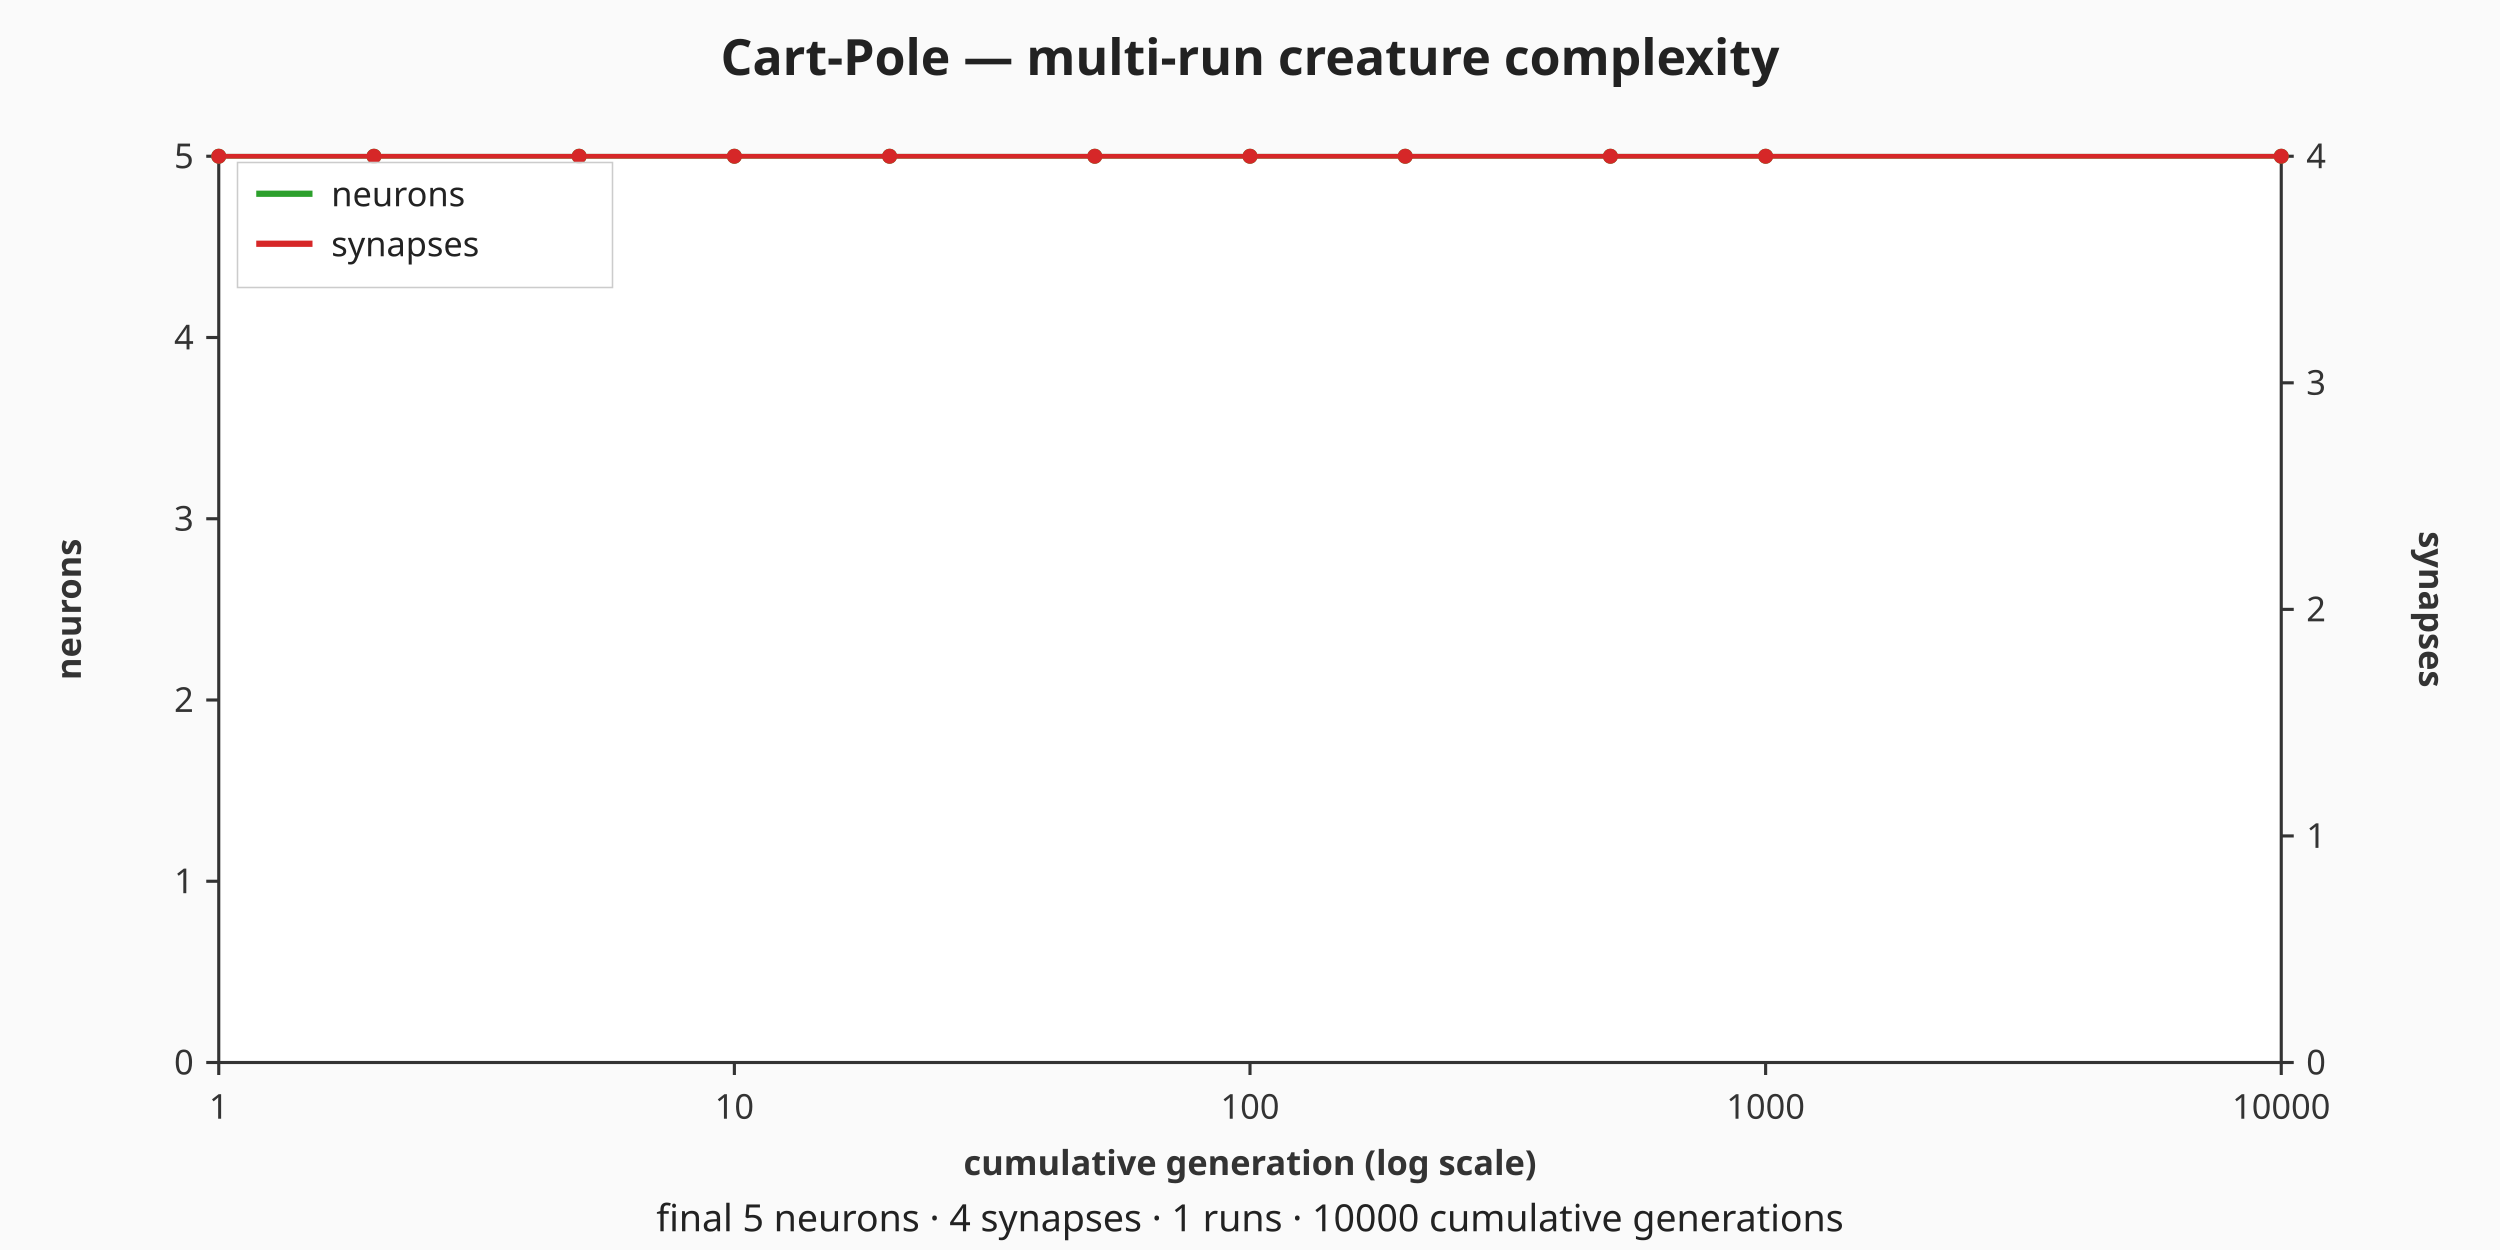
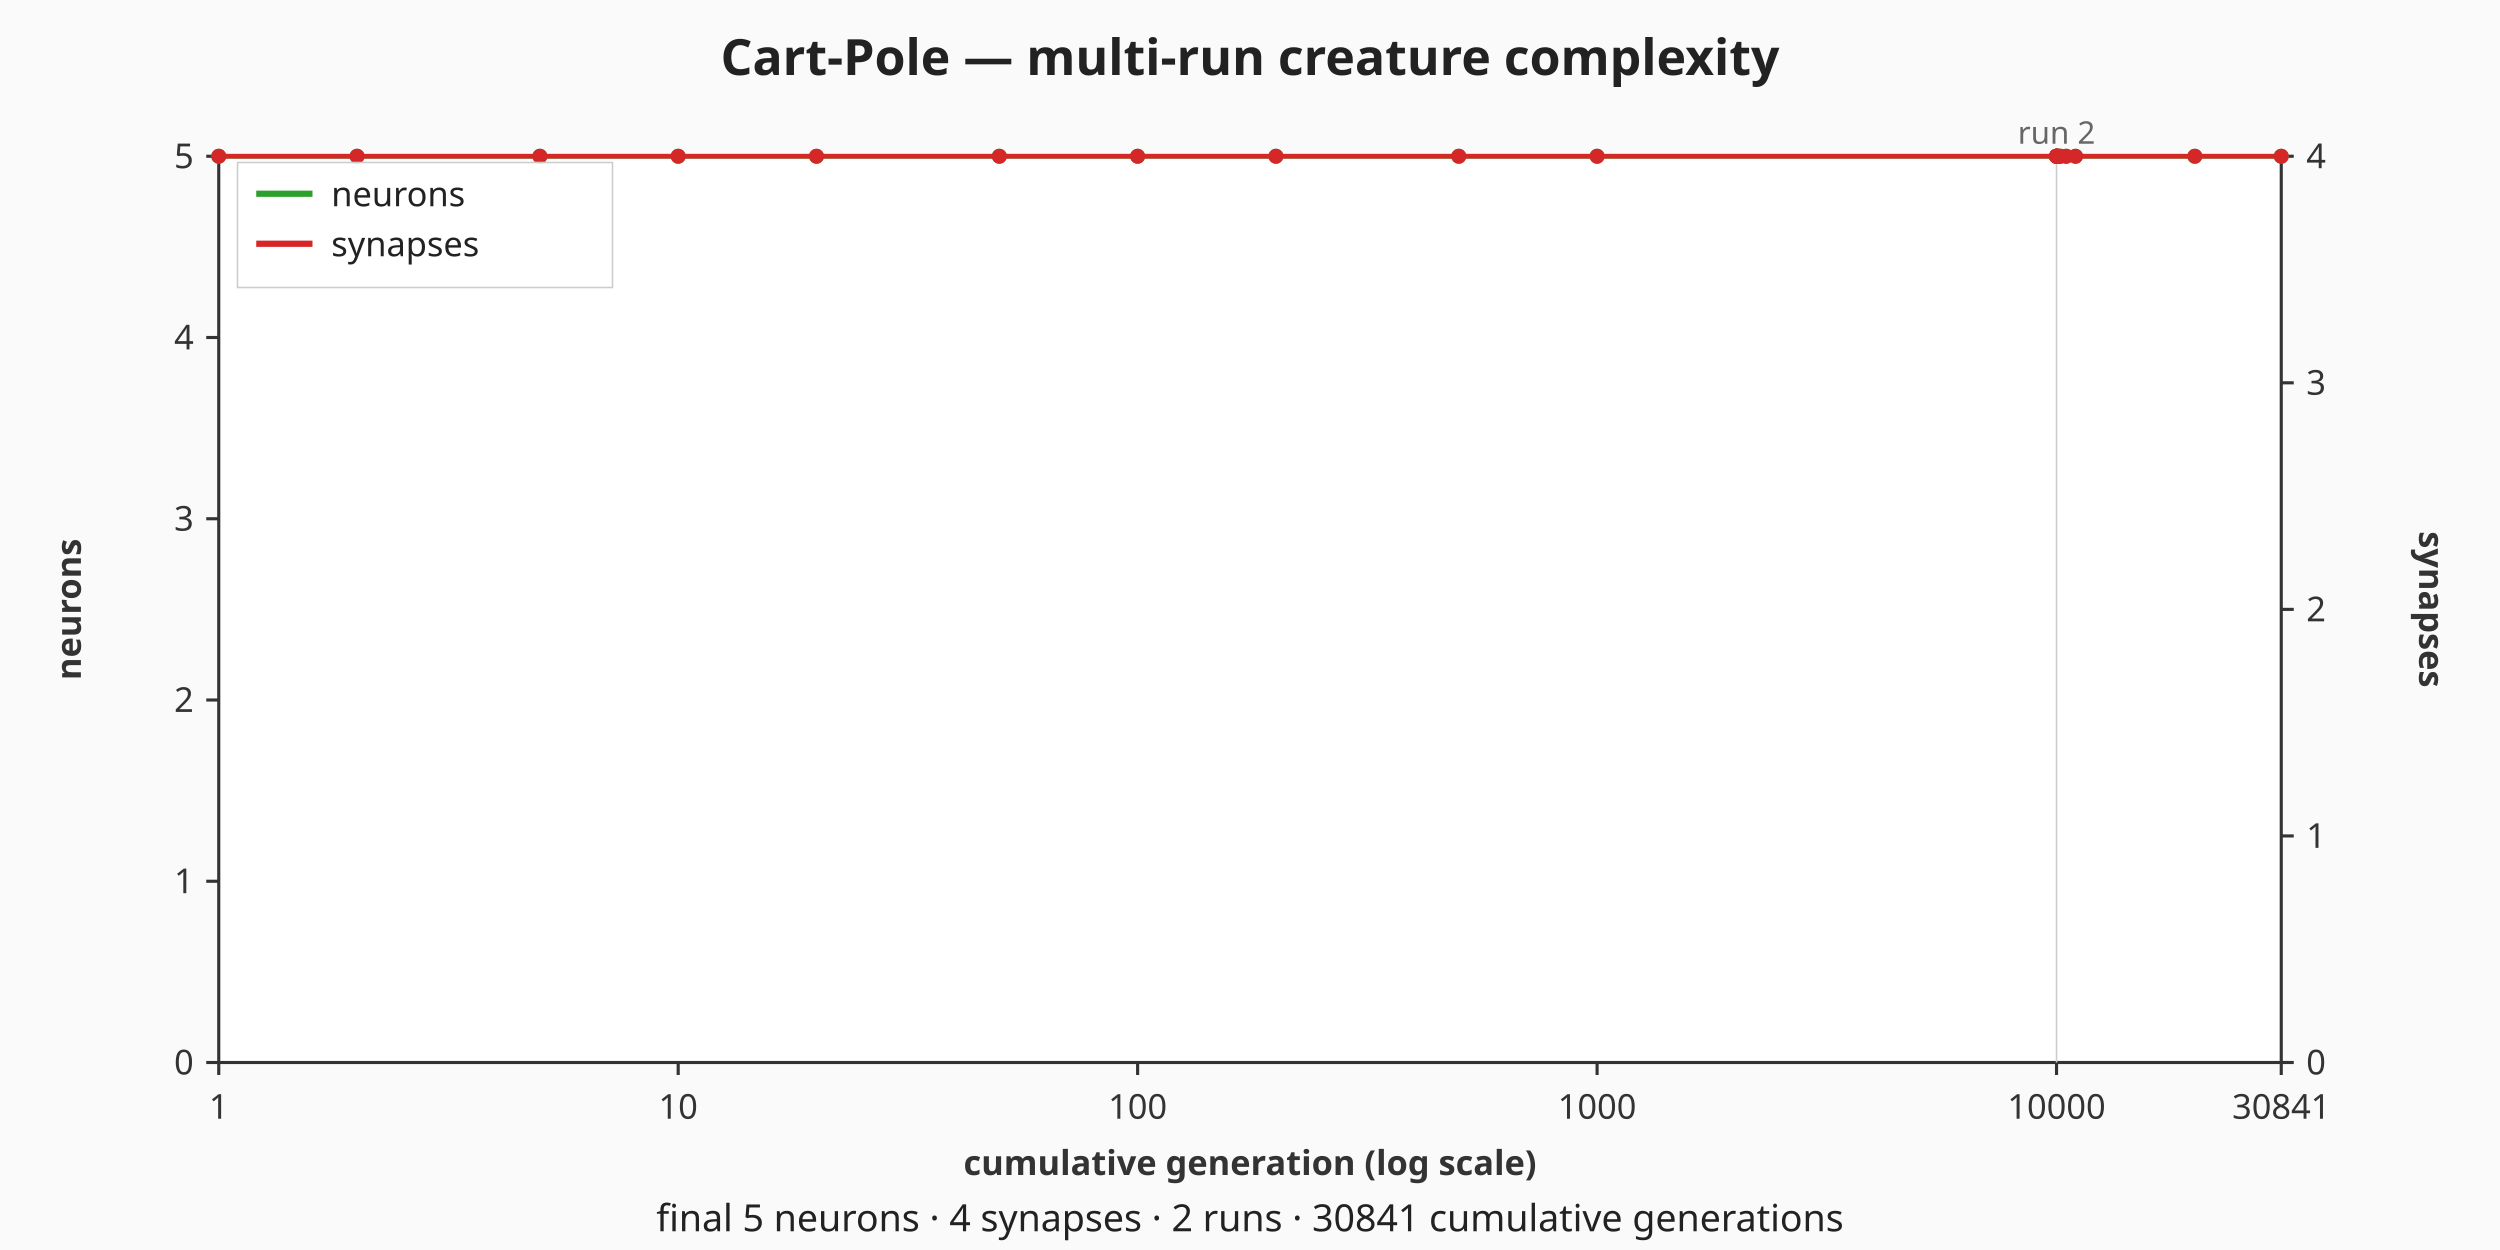
<svg xmlns="http://www.w3.org/2000/svg" viewBox="0 0 800 400" width="800" height="400" role="img" aria-label="Cart-Pole — multi-run creature complexity dual-axis chart">
  <rect width="800" height="400" fill="#fafafa" />
  <text x="400" y="24" text-anchor="middle" font-family="sans-serif" font-size="16" font-weight="bold" fill="#222">Cart-Pole — multi-run creature complexity</text>
  <rect x="70" y="50" width="660" height="290" fill="#ffffff" stroke="#333333" stroke-width="1" />
  <g class="x-axis" font-family="sans-serif" font-size="11" fill="#333333">
    <line x1="70" y1="340" x2="70" y2="344" stroke="#333333" stroke-width="1" />
    <text x="70" y="358" text-anchor="middle">1</text>
-     <line x1="235" y1="340" x2="235" y2="344" stroke="#333333" stroke-width="1" />
-     <text x="235" y="358" text-anchor="middle">10</text>
-     <line x1="400" y1="340" x2="400" y2="344" stroke="#333333" stroke-width="1" />
-     <text x="400" y="358" text-anchor="middle">100</text>
-     <line x1="565" y1="340" x2="565" y2="344" stroke="#333333" stroke-width="1" />
-     <text x="565" y="358" text-anchor="middle">1000</text>
+     <line x1="217.02" y1="340" x2="217.02" y2="344" stroke="#333333" stroke-width="1" />
+     <text x="217.02" y="358" text-anchor="middle">10</text>
+     <line x1="364.04" y1="340" x2="364.04" y2="344" stroke="#333333" stroke-width="1" />
+     <text x="364.04" y="358" text-anchor="middle">100</text>
+     <line x1="511.07" y1="340" x2="511.07" y2="344" stroke="#333333" stroke-width="1" />
+     <text x="511.07" y="358" text-anchor="middle">1000</text>
+     <line x1="658.09" y1="340" x2="658.09" y2="344" stroke="#333333" stroke-width="1" />
+     <text x="658.09" y="358" text-anchor="middle">10000</text>
    <line x1="730" y1="340" x2="730" y2="344" stroke="#333333" stroke-width="1" />
-     <text x="730" y="358" text-anchor="middle">10000</text>
+     <text x="730" y="358" text-anchor="middle">30841</text>
    <text x="400" y="376" text-anchor="middle" font-weight="bold">cumulative generation (log scale)</text>
  </g>
  <g class="left-axis" font-family="sans-serif" font-size="11" fill="#333333">
    <line x1="66" y1="340" x2="70" y2="340" stroke="#333333" stroke-width="1" />
    <text x="62" y="340" text-anchor="end" dominant-baseline="middle">0</text>
    <line x1="66" y1="282" x2="70" y2="282" stroke="#333333" stroke-width="1" />
    <text x="62" y="282" text-anchor="end" dominant-baseline="middle">1</text>
    <line x1="66" y1="224" x2="70" y2="224" stroke="#333333" stroke-width="1" />
    <text x="62" y="224" text-anchor="end" dominant-baseline="middle">2</text>
    <line x1="66" y1="166" x2="70" y2="166" stroke="#333333" stroke-width="1" />
    <text x="62" y="166" text-anchor="end" dominant-baseline="middle">3</text>
    <line x1="66" y1="108" x2="70" y2="108" stroke="#333333" stroke-width="1" />
    <text x="62" y="108" text-anchor="end" dominant-baseline="middle">4</text>
    <line x1="66" y1="50" x2="70" y2="50" stroke="#333333" stroke-width="1" />
    <text x="62" y="50" text-anchor="end" dominant-baseline="middle">5</text>
    <text x="22" y="195" text-anchor="middle" dominant-baseline="middle" font-weight="bold" transform="rotate(-90 22 195)">neurons</text>
  </g>
  <g class="right-axis" font-family="sans-serif" font-size="11" fill="#333333">
    <line x1="730" y1="340" x2="734" y2="340" stroke="#333333" stroke-width="1" />
    <text x="738" y="340" text-anchor="start" dominant-baseline="middle">0</text>
    <line x1="730" y1="267.5" x2="734" y2="267.5" stroke="#333333" stroke-width="1" />
    <text x="738" y="267.5" text-anchor="start" dominant-baseline="middle">1</text>
    <line x1="730" y1="195" x2="734" y2="195" stroke="#333333" stroke-width="1" />
    <text x="738" y="195" text-anchor="start" dominant-baseline="middle">2</text>
    <line x1="730" y1="122.5" x2="734" y2="122.5" stroke="#333333" stroke-width="1" />
    <text x="738" y="122.5" text-anchor="start" dominant-baseline="middle">3</text>
    <line x1="730" y1="50" x2="734" y2="50" stroke="#333333" stroke-width="1" />
    <text x="738" y="50" text-anchor="start" dominant-baseline="middle">4</text>
    <text x="778" y="195" text-anchor="middle" dominant-baseline="middle" font-weight="bold" transform="rotate(90 778 195)">synapses</text>
  </g>
-   <g class="run-boundaries" font-family="sans-serif" font-size="10" fill="#666666" />
+   <g class="run-boundaries" font-family="sans-serif" font-size="10" fill="#666666">
+     <line class="run-boundary" x1="658.09" y1="50" x2="658.09" y2="340" stroke="#cccccc" stroke-width="0.5" />
+     <text x="658.09" y="46" text-anchor="middle">run 2</text>
+   </g>
  <g class="neurons-line">
-     <polyline fill="none" stroke="#2ca02c" stroke-width="1.5" points="70,50 119.67,50 185.33,50 235,50 284.67,50 350.33,50 400,50 449.67,50 515.33,50 565,50 730,50" />
+     <polyline fill="none" stroke="#2ca02c" stroke-width="1.5" points="70,50 114.26,50 172.76,50 217.02,50 261.28,50 319.79,50 364.04,50 408.3,50 466.81,50 511.07,50 658.09,50" />
+     <polyline fill="none" stroke="#2ca02c" stroke-width="1.5" points="658.09,50 658.1,50 658.12,50 658.15,50 658.22,50 658.41,50 658.72,50 659.35,50 661.2,50 664.17,50 702.35,50 730,50" />
    <circle class="neurons-point" cx="70" cy="50" r="2.4" fill="#2ca02c" />
-     <circle class="neurons-point" cx="119.67" cy="50" r="2.4" fill="#2ca02c" />
-     <circle class="neurons-point" cx="185.33" cy="50" r="2.4" fill="#2ca02c" />
-     <circle class="neurons-point" cx="235" cy="50" r="2.4" fill="#2ca02c" />
-     <circle class="neurons-point" cx="284.67" cy="50" r="2.4" fill="#2ca02c" />
-     <circle class="neurons-point" cx="350.33" cy="50" r="2.4" fill="#2ca02c" />
-     <circle class="neurons-point" cx="400" cy="50" r="2.4" fill="#2ca02c" />
-     <circle class="neurons-point" cx="449.67" cy="50" r="2.4" fill="#2ca02c" />
-     <circle class="neurons-point" cx="515.33" cy="50" r="2.4" fill="#2ca02c" />
-     <circle class="neurons-point" cx="565" cy="50" r="2.4" fill="#2ca02c" />
+     <circle class="neurons-point" cx="114.26" cy="50" r="2.4" fill="#2ca02c" />
+     <circle class="neurons-point" cx="172.76" cy="50" r="2.4" fill="#2ca02c" />
+     <circle class="neurons-point" cx="217.02" cy="50" r="2.4" fill="#2ca02c" />
+     <circle class="neurons-point" cx="261.28" cy="50" r="2.4" fill="#2ca02c" />
+     <circle class="neurons-point" cx="319.79" cy="50" r="2.4" fill="#2ca02c" />
+     <circle class="neurons-point" cx="364.04" cy="50" r="2.4" fill="#2ca02c" />
+     <circle class="neurons-point" cx="408.3" cy="50" r="2.4" fill="#2ca02c" />
+     <circle class="neurons-point" cx="466.81" cy="50" r="2.4" fill="#2ca02c" />
+     <circle class="neurons-point" cx="511.07" cy="50" r="2.4" fill="#2ca02c" />
+     <circle class="neurons-point" cx="658.09" cy="50" r="2.4" fill="#2ca02c" />
+     <circle class="neurons-point" cx="658.09" cy="50" r="2.4" fill="#2ca02c" />
+     <circle class="neurons-point" cx="658.1" cy="50" r="2.4" fill="#2ca02c" />
+     <circle class="neurons-point" cx="658.12" cy="50" r="2.4" fill="#2ca02c" />
+     <circle class="neurons-point" cx="658.15" cy="50" r="2.4" fill="#2ca02c" />
+     <circle class="neurons-point" cx="658.22" cy="50" r="2.4" fill="#2ca02c" />
+     <circle class="neurons-point" cx="658.41" cy="50" r="2.4" fill="#2ca02c" />
+     <circle class="neurons-point" cx="658.72" cy="50" r="2.4" fill="#2ca02c" />
+     <circle class="neurons-point" cx="659.35" cy="50" r="2.4" fill="#2ca02c" />
+     <circle class="neurons-point" cx="661.2" cy="50" r="2.4" fill="#2ca02c" />
+     <circle class="neurons-point" cx="664.17" cy="50" r="2.4" fill="#2ca02c" />
+     <circle class="neurons-point" cx="702.35" cy="50" r="2.4" fill="#2ca02c" />
    <circle class="neurons-point" cx="730" cy="50" r="2.4" fill="#2ca02c" />
  </g>
  <g class="synapses-line">
-     <polyline fill="none" stroke="#d62728" stroke-width="1.5" points="70,50 119.67,50 185.33,50 235,50 284.67,50 350.33,50 400,50 449.67,50 515.33,50 565,50 730,50" />
+     <polyline fill="none" stroke="#d62728" stroke-width="1.5" points="70,50 114.26,50 172.76,50 217.02,50 261.28,50 319.79,50 364.04,50 408.3,50 466.81,50 511.07,50 658.09,50" />
+     <polyline fill="none" stroke="#d62728" stroke-width="1.5" points="658.09,50 658.1,50 658.12,50 658.15,50 658.22,50 658.41,50 658.72,50 659.35,50 661.2,50 664.17,50 702.35,50 730,50" />
    <circle class="synapses-point" cx="70" cy="50" r="2.4" fill="#d62728" />
-     <circle class="synapses-point" cx="119.67" cy="50" r="2.4" fill="#d62728" />
-     <circle class="synapses-point" cx="185.33" cy="50" r="2.4" fill="#d62728" />
-     <circle class="synapses-point" cx="235" cy="50" r="2.4" fill="#d62728" />
-     <circle class="synapses-point" cx="284.67" cy="50" r="2.4" fill="#d62728" />
-     <circle class="synapses-point" cx="350.33" cy="50" r="2.4" fill="#d62728" />
-     <circle class="synapses-point" cx="400" cy="50" r="2.4" fill="#d62728" />
-     <circle class="synapses-point" cx="449.67" cy="50" r="2.4" fill="#d62728" />
-     <circle class="synapses-point" cx="515.33" cy="50" r="2.4" fill="#d62728" />
-     <circle class="synapses-point" cx="565" cy="50" r="2.4" fill="#d62728" />
+     <circle class="synapses-point" cx="114.26" cy="50" r="2.4" fill="#d62728" />
+     <circle class="synapses-point" cx="172.76" cy="50" r="2.4" fill="#d62728" />
+     <circle class="synapses-point" cx="217.02" cy="50" r="2.4" fill="#d62728" />
+     <circle class="synapses-point" cx="261.28" cy="50" r="2.4" fill="#d62728" />
+     <circle class="synapses-point" cx="319.79" cy="50" r="2.4" fill="#d62728" />
+     <circle class="synapses-point" cx="364.04" cy="50" r="2.4" fill="#d62728" />
+     <circle class="synapses-point" cx="408.3" cy="50" r="2.4" fill="#d62728" />
+     <circle class="synapses-point" cx="466.81" cy="50" r="2.4" fill="#d62728" />
+     <circle class="synapses-point" cx="511.07" cy="50" r="2.4" fill="#d62728" />
+     <circle class="synapses-point" cx="658.09" cy="50" r="2.4" fill="#d62728" />
+     <circle class="synapses-point" cx="658.09" cy="50" r="2.4" fill="#d62728" />
+     <circle class="synapses-point" cx="658.1" cy="50" r="2.4" fill="#d62728" />
+     <circle class="synapses-point" cx="658.12" cy="50" r="2.4" fill="#d62728" />
+     <circle class="synapses-point" cx="658.15" cy="50" r="2.4" fill="#d62728" />
+     <circle class="synapses-point" cx="658.22" cy="50" r="2.4" fill="#d62728" />
+     <circle class="synapses-point" cx="658.41" cy="50" r="2.4" fill="#d62728" />
+     <circle class="synapses-point" cx="658.72" cy="50" r="2.4" fill="#d62728" />
+     <circle class="synapses-point" cx="659.35" cy="50" r="2.4" fill="#d62728" />
+     <circle class="synapses-point" cx="661.2" cy="50" r="2.4" fill="#d62728" />
+     <circle class="synapses-point" cx="664.17" cy="50" r="2.4" fill="#d62728" />
+     <circle class="synapses-point" cx="702.35" cy="50" r="2.4" fill="#d62728" />
    <circle class="synapses-point" cx="730" cy="50" r="2.4" fill="#d62728" />
  </g>
  <g class="legend" font-family="sans-serif" font-size="11" fill="#222222">
    <rect x="76" y="52" width="120" height="40" fill="#ffffff" fill-opacity="0.85" stroke="#cccccc" stroke-width="0.5" />
    <line x1="82" y1="62" x2="100" y2="62" stroke="#2ca02c" stroke-width="2" />
    <text x="106" y="66">neurons</text>
    <line x1="82" y1="78" x2="100" y2="78" stroke="#d62728" stroke-width="2" />
    <text x="106" y="82">synapses</text>
  </g>
  <g class="caption" font-family="sans-serif" font-size="12" fill="#222222">
-     <text x="400" y="394" text-anchor="middle">final 5 neurons · 4 synapses · 1 runs · 10000 cumulative generations</text>
+     <text x="400" y="394" text-anchor="middle">final 5 neurons · 4 synapses · 2 runs · 30841 cumulative generations</text>
  </g>
</svg>
